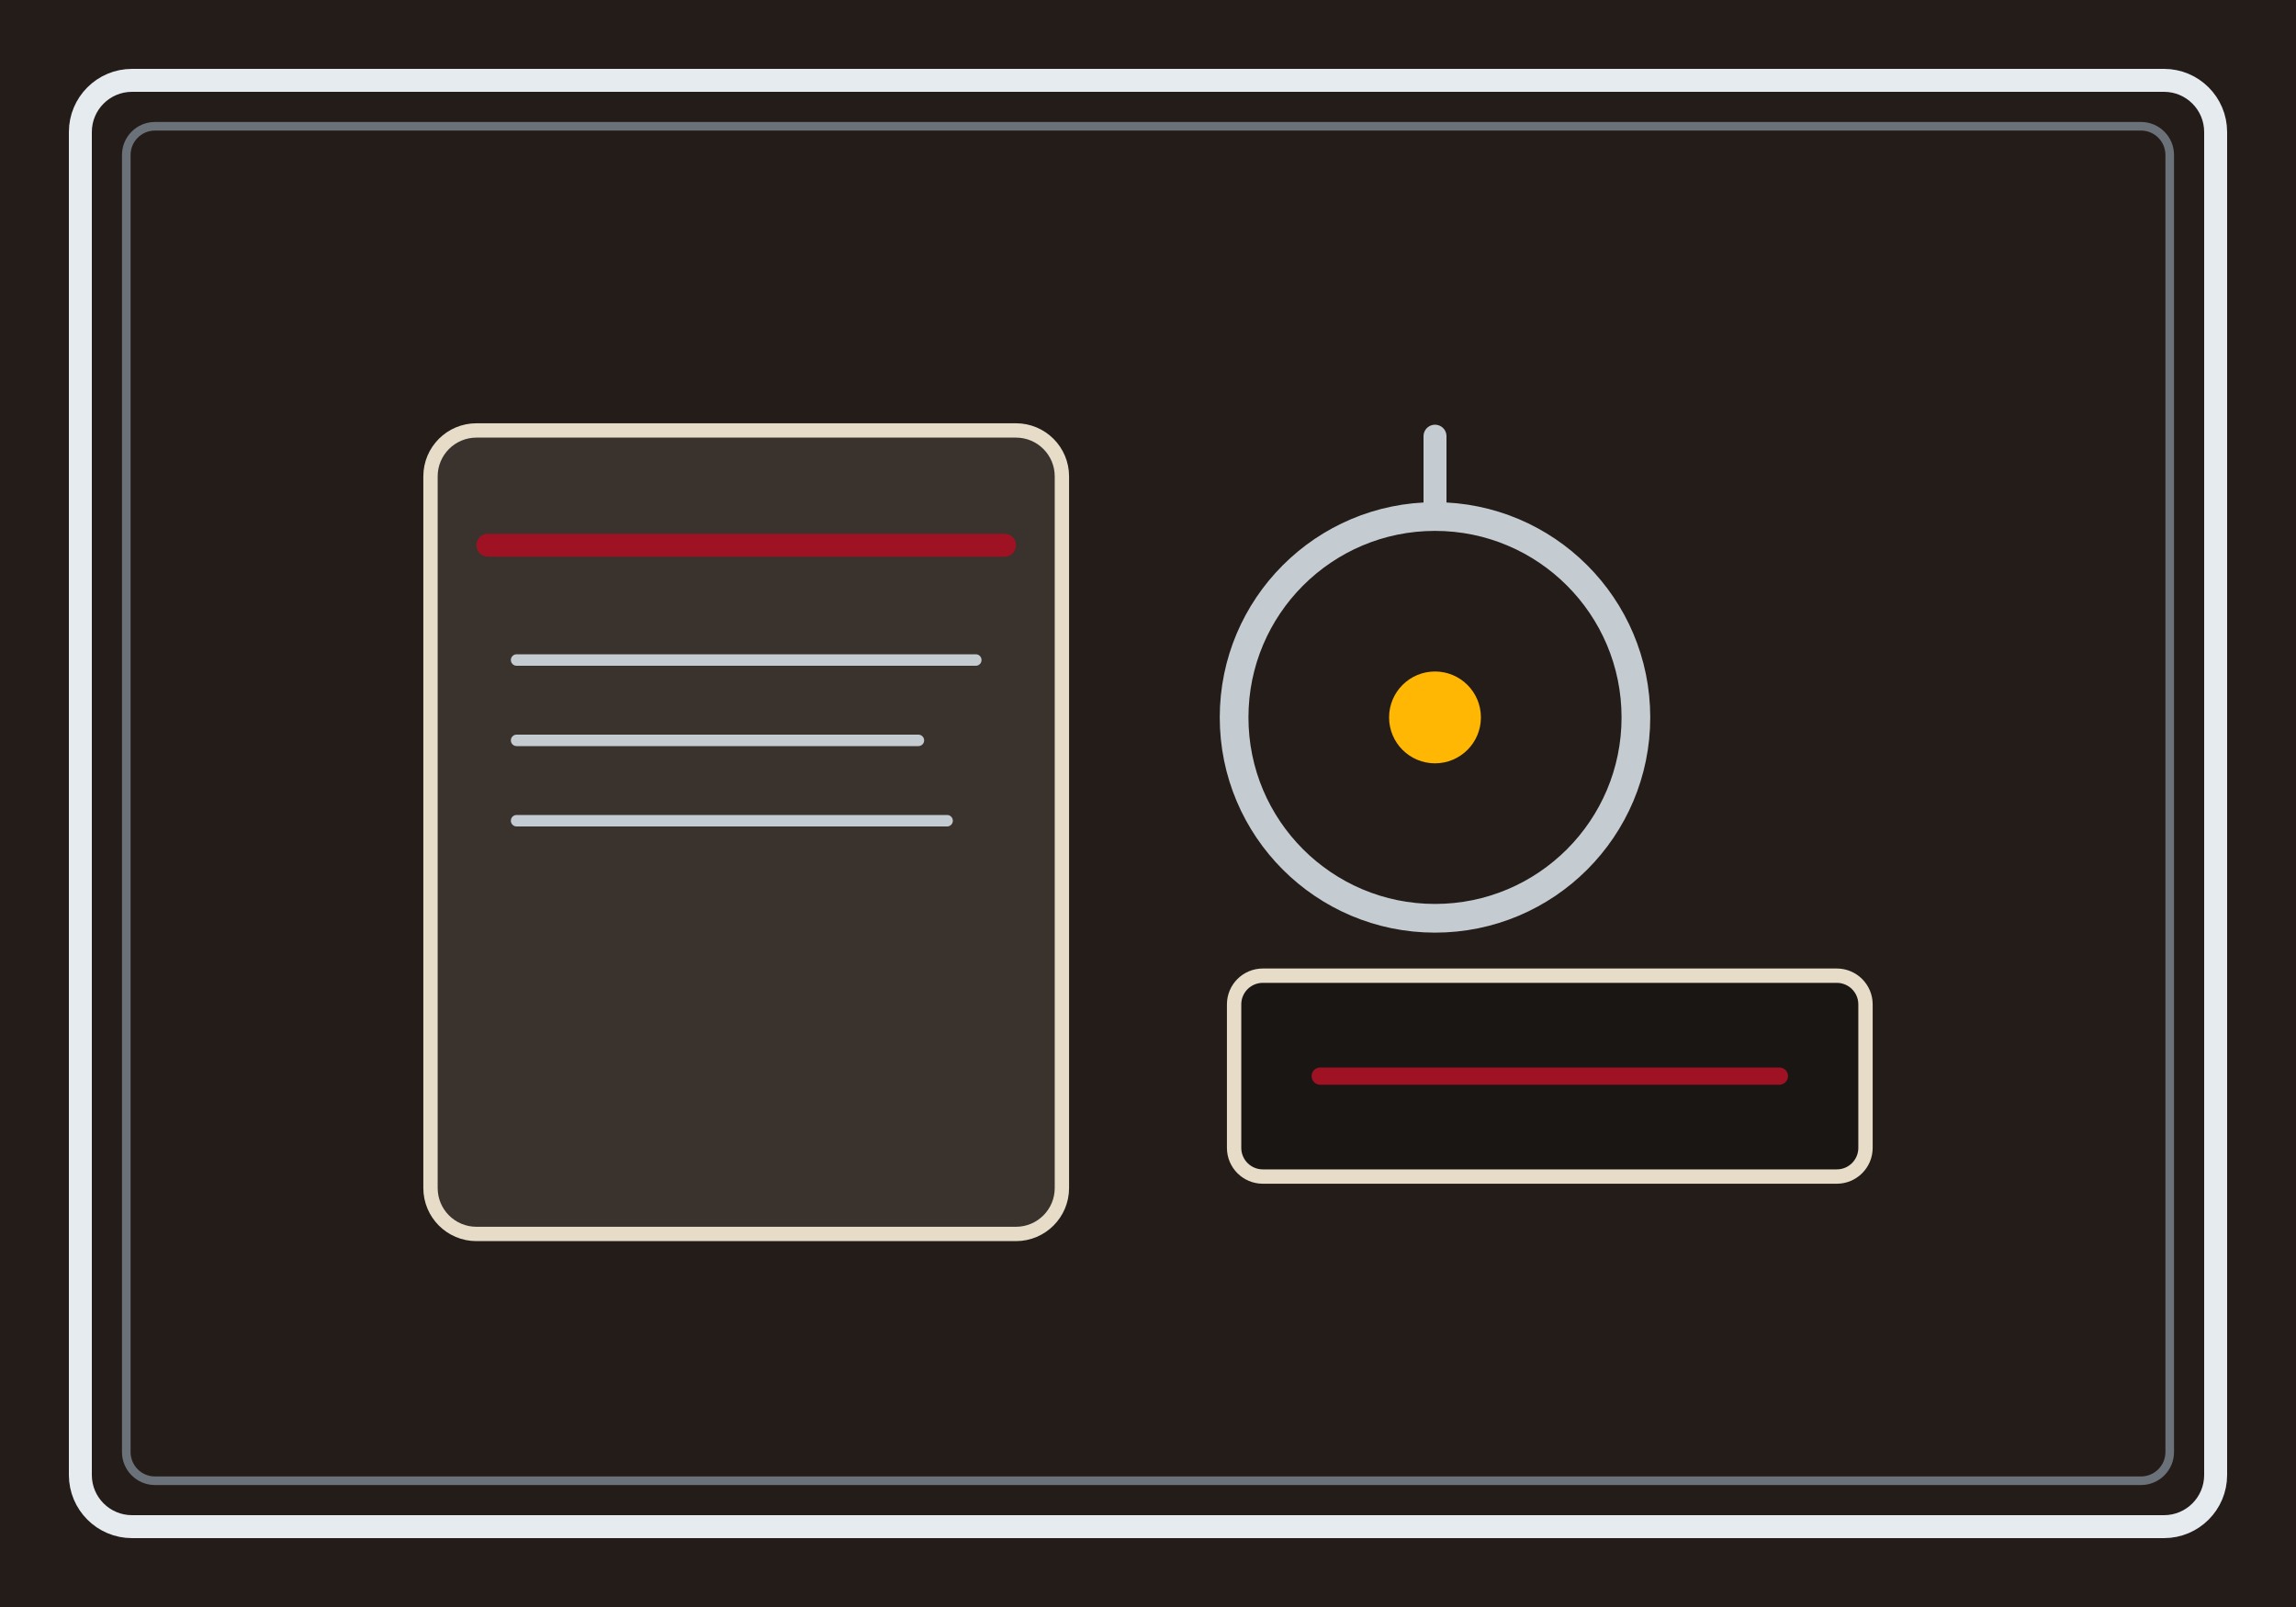
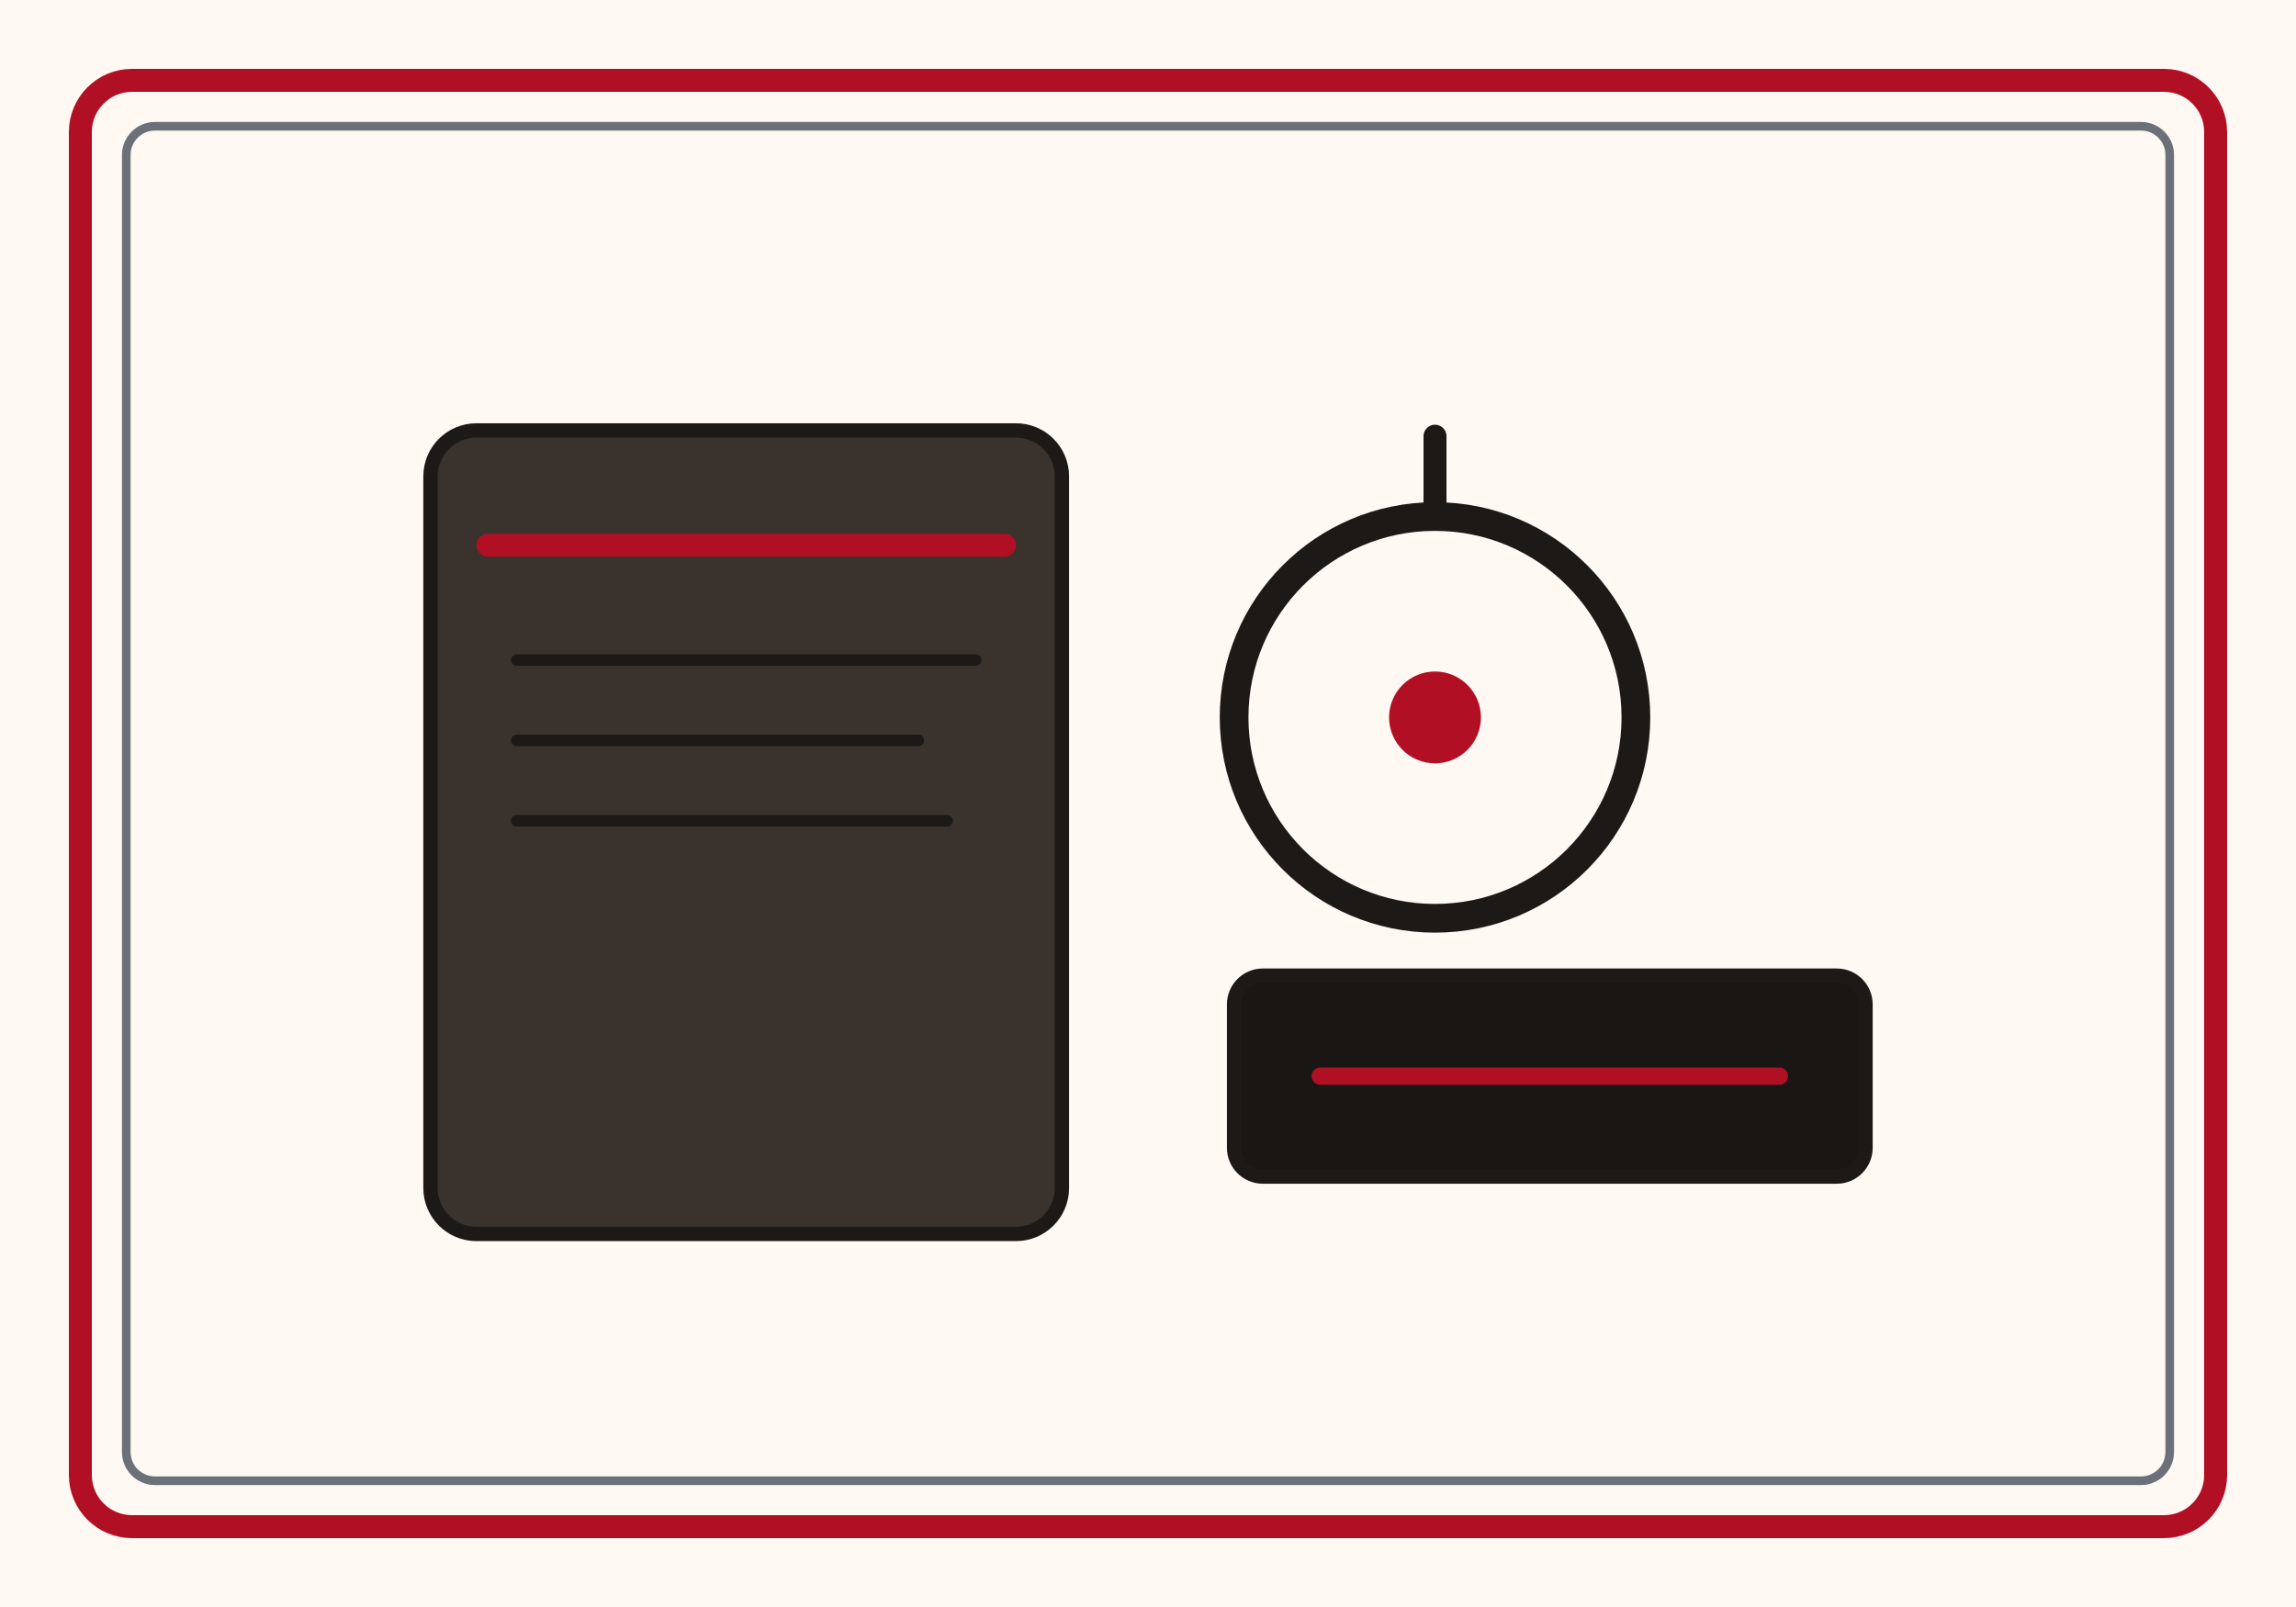
<svg xmlns="http://www.w3.org/2000/svg" viewBox="0 0 800 560" fill="none">
-   <rect width="800" height="560" fill="#231C18" />
-   <rect x="28" y="28" width="744" height="504" rx="18" stroke="#E6EBEF" stroke-width="8" />
+   <rect width="800" height="560" fill="#FFF8F3" />
+   <rect x="28" y="28" width="744" height="504" rx="18" stroke="#B10F24" stroke-width="8" />
  <rect x="44" y="44" width="712" height="472" rx="10" stroke="#6A7178" stroke-width="3" />
-   <rect x="150" y="150" width="220" height="280" rx="16" fill="#3A322C" stroke="#E7DCC8" stroke-width="5" />
-   <path d="M170 190h180" stroke="#9E1224" stroke-width="8" stroke-linecap="round" />
-   <path d="M180 230h160M180 258h140M180 286h150" stroke="#C5CCD1" stroke-width="4" stroke-linecap="round" />
-   <circle cx="500" cy="250" r="70" stroke="#C5CCD1" stroke-width="10" />
-   <circle cx="500" cy="250" r="16" fill="#FFB703" />
-   <path d="M500 180v-28" stroke="#C5CCD1" stroke-width="8" stroke-linecap="round" />
-   <rect x="430" y="340" width="220" height="70" rx="10" fill="#1A1614" stroke="#E7DCC8" stroke-width="5" />
-   <path d="M460 375h160" stroke="#9E1224" stroke-width="6" stroke-linecap="round" />
+   <rect x="150" y="150" width="220" height="280" rx="16" fill="#3A322C" stroke="#1C1917" stroke-width="5" />
+   <path d="M170 190h180" stroke="#B10F24" stroke-width="8" stroke-linecap="round" />
+   <path d="M180 230h160M180 258h140M180 286h150" stroke="#1C1917" stroke-width="4" stroke-linecap="round" />
+   <circle cx="500" cy="250" r="70" stroke="#1C1917" stroke-width="10" />
+   <circle cx="500" cy="250" r="16" fill="#B10F24" />
+   <path d="M500 180v-28" stroke="#1C1917" stroke-width="8" stroke-linecap="round" />
+   <rect x="430" y="340" width="220" height="70" rx="10" fill="#1A1614" stroke="#1C1917" stroke-width="5" />
+   <path d="M460 375h160" stroke="#B10F24" stroke-width="6" stroke-linecap="round" />
</svg>
